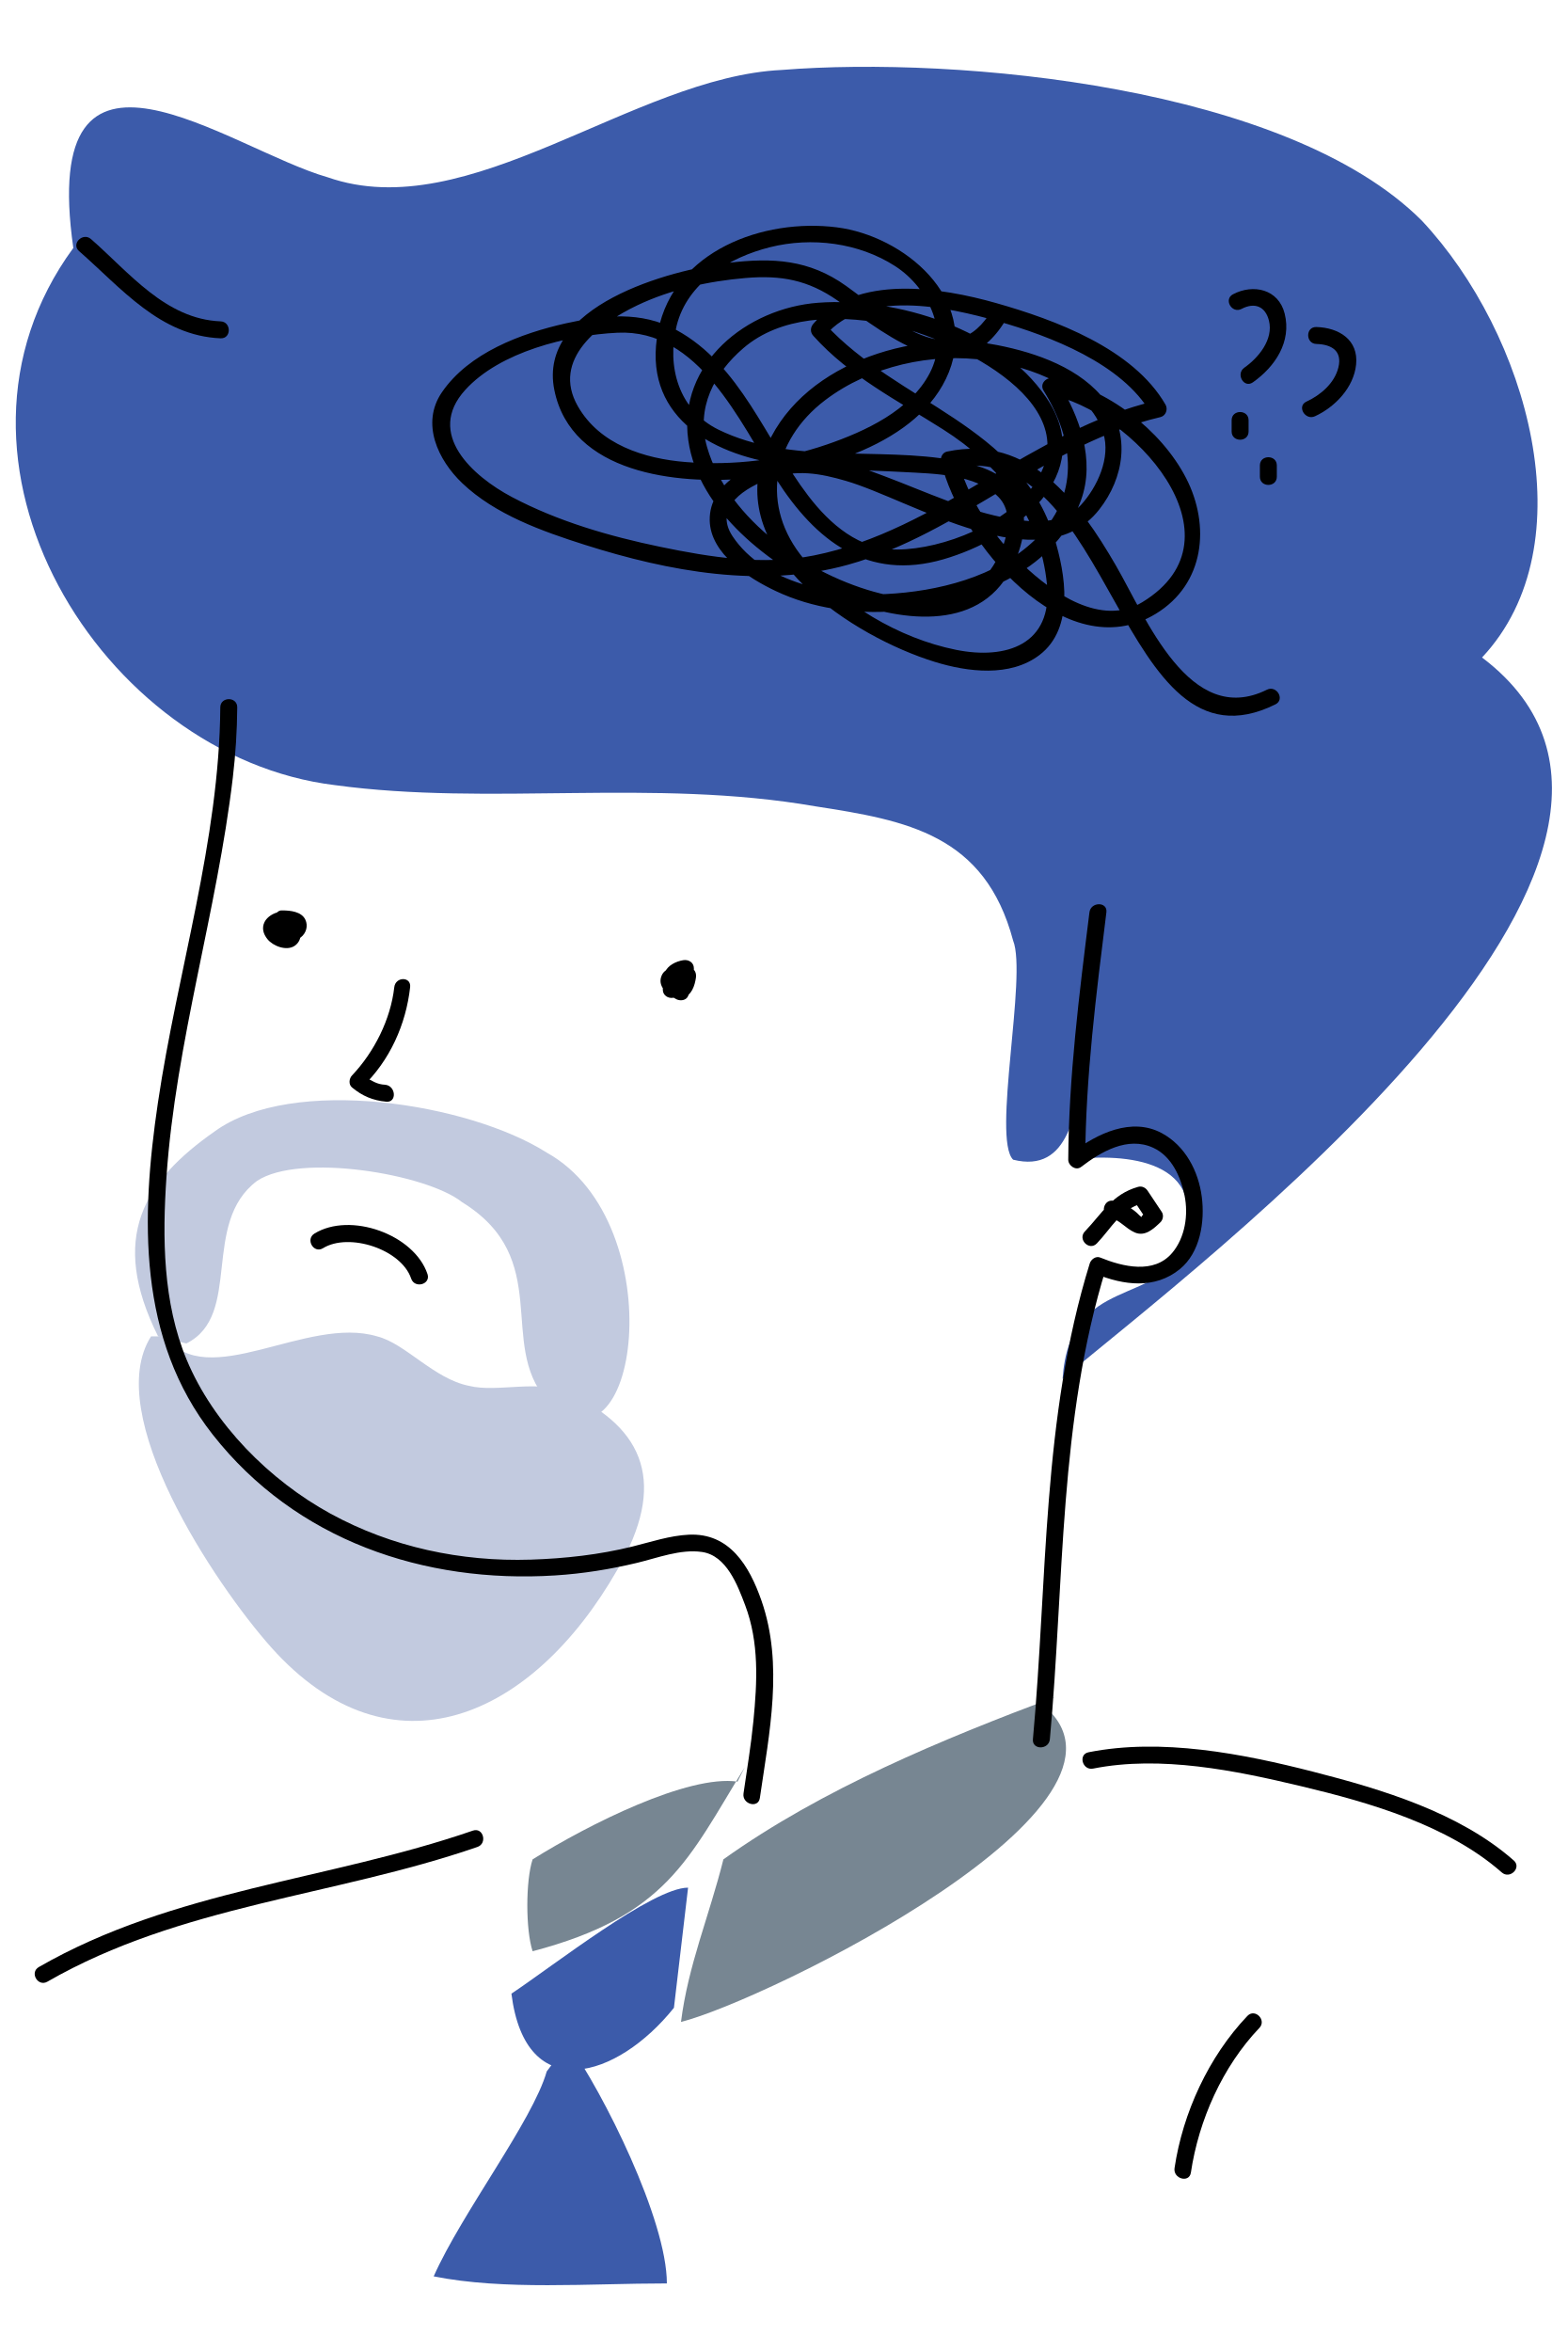
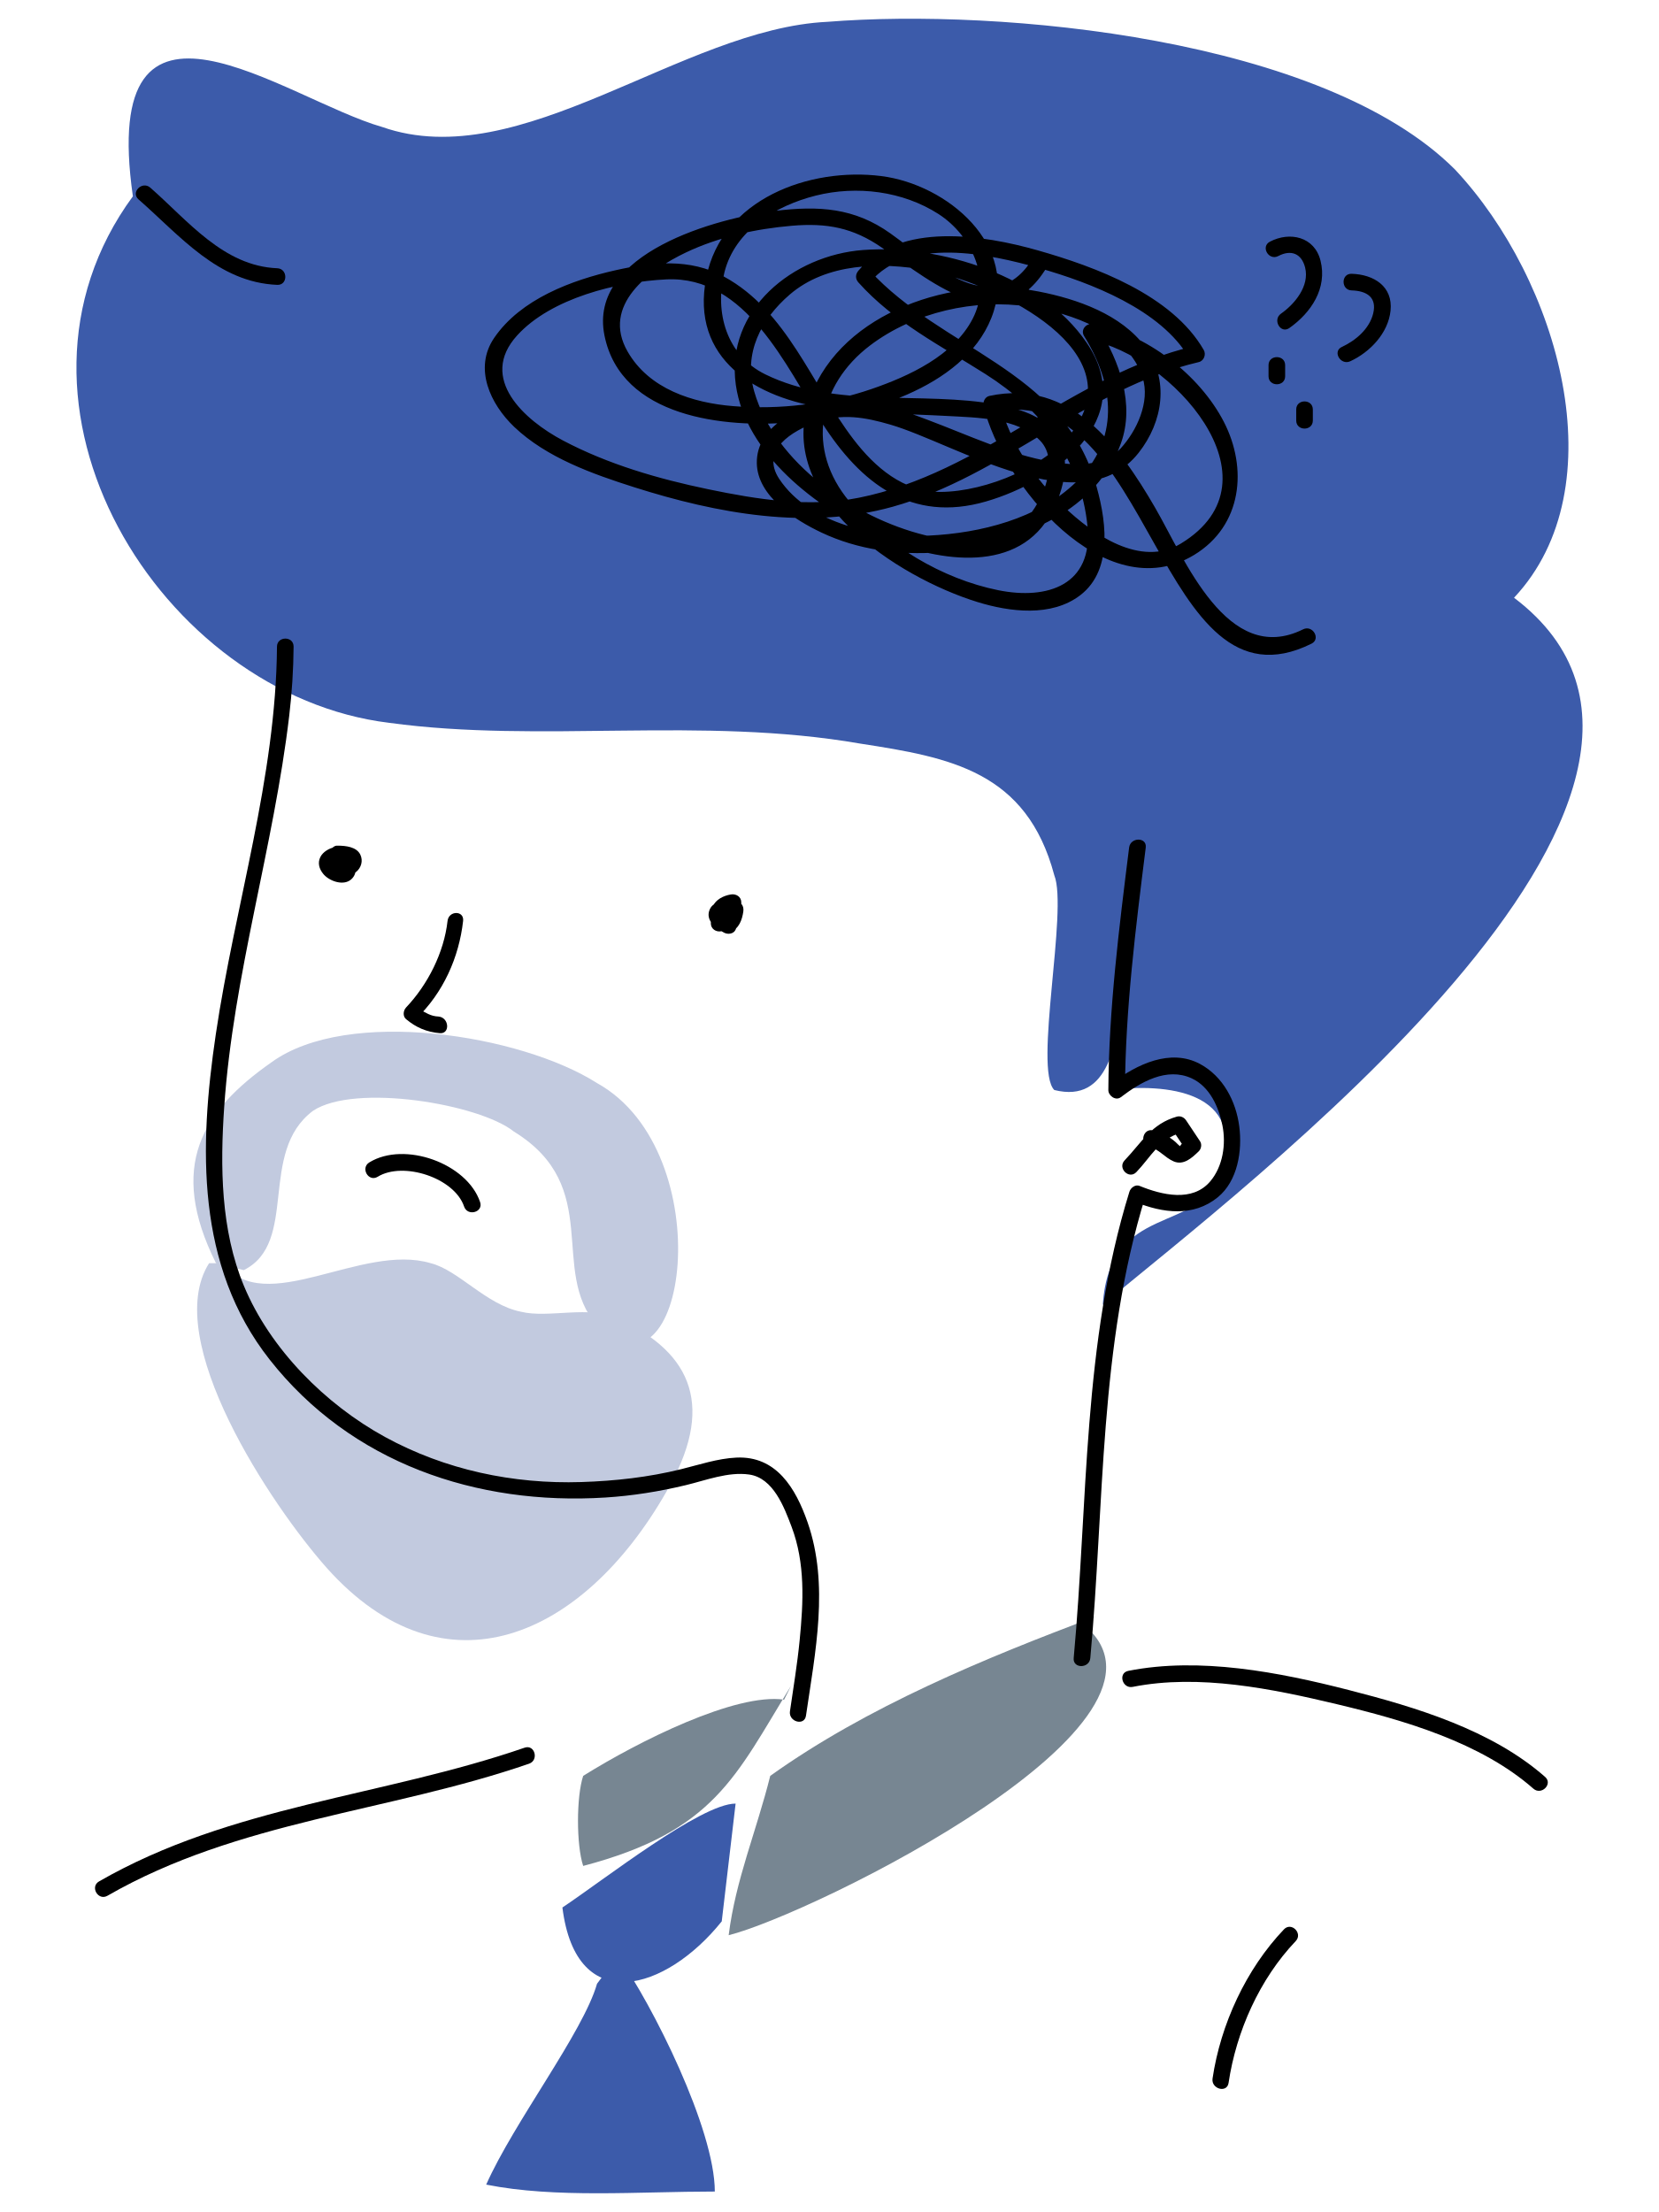
- <svg xmlns="http://www.w3.org/2000/svg" version="1.1" id="Layer_1" x="0px" y="0px" width="160" height="240" viewBox="0 0 160 240" enable-background="new 0 0 1400 980" xml:space="preserve">
+ <svg xmlns="http://www.w3.org/2000/svg" version="1.1" id="Layer_1" x="0px" y="0px" width="480" height="640" viewBox="0 0 480 640" enable-background="new 0 0 1400 980" xml:space="preserve">
  <defs id="defs649" />
-   <g id="g84" transform="matrix(0.5764677,0,0,0.5764677,-574.7055,-25.7194)">
+   <g id="g84" transform="matrix(1.602238,0,0,1.602238,-1579.693,-85.01344)">
    <g id="g74">
      <path d="m 1183.817,344.97 c -20.017,7.506 -41.283,16.263 -58.799,28.773 v 0 0 c -2.501,10.009 -6.255,18.766 -7.507,28.774 15.013,-3.753 86.322,-38.783 63.804,-56.297" id="path4" style="fill:#778692;fill-opacity:1" />
      <path d="m 1127.521,359.982 c -8.757,-1.251 -26.271,7.506 -36.28,13.761 -1.25,3.753 -1.25,12.511 0,16.263 23.771,-6.254 27.523,-16.263 37.532,-32.527" id="path6" style="fill:#778692;fill-opacity:1" />
      <path d="m 1118.764,378.749 c -6.256,0 -23.771,13.761 -31.275,18.765 2.502,20.017 18.765,15.012 28.772,2.502" id="path8" style="fill:#3c5baa;fill-opacity:1" />
      <path d="m 1093.742,411.275 c -2.502,8.757 -15.012,25.021 -20.017,36.28 12.511,2.501 27.523,1.251 41.285,1.251 0,-11.26 -11.26,-33.779 -17.515,-42.536" id="path10" style="fill:#3c5baa;fill-opacity:1" />
      <path d="m 1009.924,88.508 c -27.522,37.532 5.006,90.076 46.29,95.08 27.522,3.753 56.296,-1.251 85.07,3.753 16.263,2.502 30.025,5.003 35.029,23.77 2.503,6.255 -3.754,35.03 0,38.782 v 0 c 10.009,2.502 11.261,-8.757 12.511,-17.514 -1.25,5.004 -1.25,11.259 -2.502,17.514 10.008,-1.25 25.021,0 20.016,15.013 -3.753,11.259 -20.016,5.004 -21.267,23.77 23.77,-20.017 120.551,-92.648 74.262,-127.677 18.765,-20.017 8.101,-57.317 -10.666,-77.333 -23.769,-23.77 -82.058,-29.168 -113.334,-26.667 -26.271,1.251 -55.349,27.756 -80.37,18.999 -17.515,-5.004 -51.293,-31.276 -45.039,12.51 v 0" id="path12" style="fill:#3c5baa;fill-opacity:1" />
      <path d="m 1026.188,281.17 c 7.506,10.008 25.021,-3.753 37.531,0 5.005,1.25 10.008,7.506 16.265,8.756 5.004,1.251 12.509,-1.25 17.514,1.251 13.762,6.256 17.515,16.264 8.757,31.276 -15.012,26.271 -40.033,37.532 -61.301,13.762 -10.008,-11.26 -30.024,-41.285 -21.268,-55.046" id="path14" style="fill:#c2cadf;fill-opacity:1" />
      <path d="m 1024.938,281.17 c -8.758,-17.515 -2.502,-27.523 10.009,-36.28 13.761,-10.009 45.038,-5.004 58.799,3.753 22.518,12.51 16.264,60.05 0,43.786 -8.757,-10.008 1.251,-25.021 -15.013,-35.029 -6.256,-5.004 -28.773,-8.757 -36.281,-3.752 -10.007,7.506 -2.502,23.77 -12.51,28.773" id="path16" style="fill:#c2cadf;fill-opacity:1" />
      <g id="g20">
        <path d="m 1035.946,169.825 c -0.171,23.628 -7.604,46.751 -11.047,69.998 -3.019,20.382 -3.611,41.79 9.711,58.737 14.708,18.71 37.408,26.386 60.631,24.921 4.896,-0.309 9.724,-1.083 14.491,-2.225 3.652,-0.874 7.688,-2.474 11.499,-1.925 4.346,0.626 6.305,5.901 7.634,9.411 2.504,6.611 2.143,13.6 1.465,20.515 -0.421,4.295 -1.132,8.561 -1.752,12.83 -0.275,1.892 2.615,2.706 2.893,0.798 1.672,-11.508 4.231,-23.649 0.287,-34.941 -2.151,-6.16 -5.644,-12.016 -12.864,-11.673 -3.365,0.16 -6.712,1.29 -9.959,2.092 -5.912,1.461 -11.926,2.127 -18.007,2.323 -12.35,0.396 -24.613,-2.199 -35.474,-8.14 -10.753,-5.881 -20.719,-15.851 -25.464,-27.25 -4.219,-10.134 -4.315,-21.609 -3.572,-32.383 1.646,-23.859 8.941,-46.92 11.742,-70.627 0.489,-4.137 0.756,-8.296 0.786,-12.462 0.014,-1.934 -2.986,-1.932 -3,10e-4 z" id="path18" />
      </g>
      <g id="g24">
        <path d="m 1189.825,206.105 c -1.812,14.518 -3.669,29.137 -3.752,43.787 -0.01,1.034 1.322,2.008 2.257,1.295 3.56,-2.715 8.273,-5.486 12.794,-3.401 3.265,1.505 4.871,5.155 5.544,8.471 0.69,3.404 0.097,7.419 -2.186,10.122 -3.236,3.833 -8.774,2.456 -12.759,0.833 -0.775,-0.316 -1.625,0.338 -1.845,1.047 -8.473,27.34 -7.468,56.019 -10.062,84.219 -0.178,1.927 2.824,1.91 3,0 2.57,-27.936 1.562,-56.336 9.955,-83.421 -0.615,0.349 -1.23,0.698 -1.845,1.047 4.972,2.027 10.481,2.756 14.896,-0.833 3.638,-2.958 4.46,-8.446 3.892,-12.811 -0.593,-4.561 -2.931,-9.028 -7.075,-11.264 -5.354,-2.888 -11.483,0.092 -15.822,3.401 0.752,0.432 1.505,0.864 2.257,1.295 0.083,-14.65 1.939,-29.269 3.752,-43.787 0.238,-1.916 -2.764,-1.893 -3.001,0 z" id="path22" />
      </g>
      <g id="g28">
        <path d="m 1191.136,264.714 c 2.643,-2.764 4.14,-6 8.096,-7.121 -0.564,-0.229 -1.129,-0.459 -1.693,-0.689 0.834,1.251 1.668,2.502 2.502,3.753 0.078,-0.605 0.156,-1.211 0.234,-1.817 -0.319,0.308 -1.497,1.084 -1.137,1.243 -0.339,-0.149 -0.642,-0.538 -0.913,-0.779 -1.164,-1.037 -2.512,-1.67 -3.999,-2.1 -1.862,-0.538 -2.652,2.357 -0.797,2.893 1.864,0.539 2.766,1.948 4.416,2.675 1.808,0.795 3.33,-0.63 4.551,-1.81 0.463,-0.447 0.601,-1.268 0.234,-1.817 -0.834,-1.251 -1.668,-2.502 -2.502,-3.753 -0.374,-0.561 -1.018,-0.881 -1.693,-0.689 -4.594,1.3 -6.344,4.674 -9.42,7.892 -1.336,1.396 0.782,3.52 2.121,2.119 z" id="path26" />
      </g>
      <g id="g32">
        <path d="m 1066.748,219.362 c -0.642,5.711 -3.558,11.477 -7.484,15.621 -0.522,0.551 -0.642,1.589 0,2.121 1.834,1.522 3.681,2.303 6.064,2.524 1.927,0.179 1.717,-2.823 -0.192,-3 -1.494,-0.071 -2.136,-0.62 -4.136,-1.646 0,0.707 0,1.414 0,2.121 5,-4.766 7.821,-11.205 8.556,-17.742 0.215,-1.92 -2.595,-1.899 -2.808,0.001 z" id="path30" />
      </g>
      <g id="g36">
        <path d="m 1116.206,219.194 c 0.886,-0.066 1.573,-0.621 1.616,-1.554 0.037,-0.812 -0.745,-1.627 -1.577,-1.554 -1.833,0.161 -1.94,2.268 -1.955,3.693 -0.011,1.025 0.961,1.639 1.898,1.446 1.128,-0.231 2.209,-0.6 2.896,-1.581 0.714,-1.019 0.702,-2.427 0.708,-3.618 0.01,-1.048 -0.955,-1.608 -1.898,-1.446 -1.297,0.222 -2.703,0.891 -3.258,2.166 -0.477,1.097 -0.441,2.4 0.276,3.396 0.663,0.92 1.823,1.593 2.977,1.161 1.502,-0.563 2.053,-2.162 2.266,-3.626 0.149,-1.026 -0.394,-1.795 -1.446,-1.899 -1.473,-0.145 -3.859,-0.16 -4.599,1.467 -0.897,1.973 1.044,3.447 2.591,4.247 0.671,0.347 1.696,0.23 2.052,-0.539 0.424,-0.915 0.622,-1.691 0.479,-2.696 -0.094,-0.654 -0.594,-1.177 -0.896,-1.736 -0.921,-1.702 -3.511,-0.188 -2.59,1.514 0.15,0.279 0.336,0.533 0.506,0.801 0.205,0.324 -0.013,-0.167 0.088,0.219 -0.045,-0.17 -0.157,0.342 -0.177,0.385 0.684,-0.18 1.368,-0.359 2.052,-0.539 -0.395,-0.204 -0.81,-0.412 -1.15,-0.698 0.013,0.011 -0.365,-0.408 -0.214,-0.197 -0.091,-0.162 -0.094,-0.158 -0.01,0.011 0.058,0.222 0.025,0.438 -0.098,0.649 -0.038,0.084 -0.386,0.312 -0.098,0.149 -0.174,0.099 0.361,-0.074 0.45,-0.09 0.504,-0.093 1.107,0.003 1.613,0.053 -0.482,-0.633 -0.964,-1.266 -1.446,-1.899 -0.069,0.473 -0.162,0.933 -0.315,1.385 0.061,-0.179 -0.129,0.24 -0.161,0.294 0.199,-0.326 -0.299,0.204 0.102,-0.08 -0.082,0.058 0.141,-0.039 0.292,-0.052 -0.16,-0.004 -0.104,0.006 0.168,0.032 -0.148,-0.044 -0.103,-0.02 0.136,0.072 -0.351,-0.155 0.145,0.157 -0.037,-0.006 -0.296,-0.268 0.091,0.164 -0.047,-0.049 -0.053,-0.081 -0.176,-0.375 -0.017,0.017 -0.049,-0.122 -0.078,-0.25 -0.104,-0.379 0.086,0.433 0.024,0.021 0.032,-0.104 -0.033,0.54 0.152,-0.292 -0.041,0.151 0.039,-0.089 0.314,-0.431 0.087,-0.169 0.235,-0.271 0.015,-0.053 0.21,-0.177 0.292,-0.187 0.646,-0.26 1.124,-0.342 -0.633,-0.482 -1.266,-0.964 -1.898,-1.446 0,0.516 -0.015,1.03 -0.068,1.543 -0.019,0.18 -0.062,0.296 -0.164,0.466 0.168,-0.282 0.013,-0.035 -0.066,0.037 0.336,-0.302 -0.341,0.109 0.011,-0.029 -0.356,0.14 -0.74,0.212 -1.113,0.289 0.633,0.482 1.266,0.964 1.898,1.446 0,-0.397 0.011,-0.85 0.07,-1.159 0.019,-0.094 0.168,-0.479 -0.016,-0.065 0.012,-0.022 0.024,-0.043 0.036,-0.065 -0.421,0.659 -1.129,0.719 -2.124,0.18 -0.129,-0.221 -0.257,-0.441 -0.386,-0.662 -0.017,-0.123 -0.033,-0.245 -0.049,-0.368 0.068,-0.252 0.137,-0.505 0.205,-0.757 0.393,-0.23 0.785,-0.459 1.179,-0.689 -1.917,0.143 -1.931,3.144 0,3.001 z" id="path34" />
      </g>
      <g id="g40">
        <path d="m 1045.918,206.208 c -1.038,1.04 -1.664,2.054 -1.69,3.562 -0.011,0.599 0.46,1.359 1.102,1.446 1.359,0.185 2.715,0.294 4.004,-0.261 0.838,-0.361 1.505,-1.268 1.428,-2.207 -0.18,-2.164 -2.491,-3.002 -4.366,-2.704 -0.994,0.158 -2.146,0.841 -2.607,1.758 -0.549,1.089 -0.221,2.149 0.5,3.05 0.994,1.239 3.38,2.148 4.815,1.189 0.728,-0.486 1.119,-1.306 1.055,-2.181 -0.011,-0.147 -0.01,-0.289 0,-0.436 -0.034,0.441 0.021,-0.066 0.05,-0.177 0.059,-0.229 0.149,-0.448 0.23,-0.669 0.324,-0.88 -0.04,-1.668 -0.751,-2.208 -0.676,-0.513 -1.935,-0.502 -2.713,-0.601 -0.887,-0.112 -1.403,0.774 -1.5,1.5 -0.184,1.377 0.031,2.997 1.342,3.765 1.126,0.661 2.433,0.244 3.386,-0.497 0.961,-0.748 1.325,-2.044 0.793,-3.148 -0.685,-1.421 -2.655,-1.61 -4.021,-1.62 -1.936,-0.014 -1.934,2.986 0,3 0.294,0.002 0.586,0.014 0.878,0.04 0.425,0.038 -0.305,-0.054 0.082,0.013 0.136,0.023 0.27,0.058 0.402,0.095 0.097,0.027 0.402,0.151 -0.03,-0.032 0.069,0.03 0.136,0.066 0.201,0.104 0.109,0.062 0.274,0.231 -0.094,-0.082 0.256,0.217 -0.17,-0.268 -0.056,-0.092 -0.042,-0.064 -0.09,-0.298 -0.096,-0.39 0.01,0.129 -0.057,0.343 0.038,-0.209 -0.022,0.129 -0.147,0.385 0.073,-0.123 -0.059,0.136 -0.312,0.447 0.035,0.01 -0.082,0.104 -0.181,0.193 -0.283,0.277 0.424,-0.349 0.095,-0.083 -0.037,-0.012 -0.106,0.057 -0.334,0.133 0.146,-0.056 -0.071,0.028 -0.145,0.048 -0.219,0.066 -0.324,0.082 0.435,-0.006 0.017,-0.015 -0.246,-0.005 0.426,0.075 0.187,0.025 -0.317,-0.067 0.312,0.159 0.11,0.056 -0.111,-0.057 -0.254,-0.211 0.123,0.107 -0.088,-0.075 -0.226,-0.271 0.076,0.126 -0.039,-0.052 -0.07,-0.11 -0.102,-0.167 -0.109,-0.202 0.129,0.389 0.02,0.008 -0.024,-0.083 -0.038,-0.169 -0.053,-0.255 0.081,0.474 0.018,0.004 0.015,-0.106 -0.01,-0.296 0.026,-0.593 0.065,-0.887 -0.5,0.5 -1,1 -1.5,1.5 0.377,0.048 0.314,0.037 0.709,0.101 0.195,0.032 0.389,0.071 0.578,0.125 0.271,0.076 -0.342,-0.168 -0.129,-0.06 -0.117,-0.06 -0.425,-0.465 -0.532,-0.728 -0.065,-0.16 0.092,-0.845 -0.055,-0.426 -0.099,0.281 -0.206,0.553 -0.272,0.844 -0.067,0.298 -0.1,0.606 -0.123,0.91 -0.012,0.149 -0.044,0.902 0.045,0.313 -0.02,0.129 -0.135,0.329 0.071,-0.117 -0.104,0.225 0.266,-0.295 0.101,-0.118 -0.166,0.177 0.333,-0.224 0.121,-0.103 0.363,-0.207 0.289,-0.111 0.137,-0.069 -0.254,0.07 0.417,-0.037 0.145,-0.018 -0.068,0.005 -0.138,0.002 -0.207,-0.001 -0.285,-0.012 0.398,0.067 0.107,0.017 -0.102,-0.018 -0.202,-0.045 -0.303,-0.073 -0.077,-0.022 -0.153,-0.05 -0.229,-0.077 -0.289,-0.104 0.335,0.152 0.055,0.021 -0.151,-0.07 -0.295,-0.155 -0.436,-0.245 -0.085,-0.054 -0.325,-0.24 0.038,0.043 -0.062,-0.049 -0.121,-0.103 -0.18,-0.156 -0.057,-0.052 -0.109,-0.108 -0.161,-0.165 -0.175,-0.19 0.219,0.332 0.018,0.012 -0.185,-0.293 0.073,0.354 -0.019,-0.072 0.094,0.44 0.033,0.299 0.041,0.146 -0.021,0.441 -0.047,0.296 0,0.147 -0.141,0.411 -0.097,0.231 -0.015,0.11 -0.241,0.355 -0.107,0.15 -0.014,0.062 -0.298,0.277 -0.083,0.065 0.012,0.004 0.07,-0.045 0.523,-0.256 0.152,-0.104 0.178,-0.073 0.366,-0.12 0.555,-0.156 -0.48,0.093 0.069,0.011 0.216,0.017 0.314,0.012 -0.375,-0.066 -0.071,-0.014 0.078,0.013 0.155,0.034 0.231,0.054 0.074,0.02 0.146,0.047 0.219,0.074 -0.458,-0.171 -0.141,-0.054 -0.03,0.008 0.397,0.226 -0.17,-0.178 0.07,0.05 0.249,0.235 -0.188,-0.334 0.021,0.028 0.123,0.212 -0.143,-0.386 -0.066,-0.158 0.043,0.129 0.026,0.335 -0.018,-0.197 0.011,0.135 -0.063,0.326 0.036,-0.2 -0.04,0.211 0.218,-0.398 0.051,-0.122 0.215,-0.355 0.198,-0.24 0.085,-0.131 0.307,-0.294 0.217,-0.158 0.089,-0.081 -0.096,0.058 -0.343,0.138 0.074,-0.022 -0.085,0.032 -0.173,0.055 -0.261,0.078 -0.1,0.026 -0.201,0.042 -0.303,0.059 0.411,-0.068 0,-0.012 -0.073,-0.007 -0.343,0.021 -0.687,0.003 -1.027,-0.022 0.058,0.004 -0.496,-0.052 -0.31,-0.027 0.367,0.482 0.734,0.964 1.102,1.446 0,-0.117 0,-0.234 0.013,-0.352 -0.025,0.137 -0.021,0.12 0.012,-0.051 0.021,-0.088 0.045,-0.174 0.075,-0.259 -0.071,0.16 -0.068,0.164 0.01,0.012 0.042,-0.074 0.088,-0.145 0.137,-0.214 -0.102,0.13 -0.095,0.126 0.02,-0.01 0.171,-0.199 0.361,-0.382 0.547,-0.567 1.367,-1.371 -0.754,-3.492 -2.122,-2.121 z" id="path38" />
      </g>
      <g id="g44">
        <path d="m 1072.629,270.139 c -2.362,-7.03 -13.681,-11.061 -20.012,-7.171 -1.645,1.011 -0.14,3.606 1.514,2.591 4.597,-2.825 13.858,0.179 15.605,5.378 0.614,1.824 3.511,1.042 2.893,-0.798 z" id="path42" />
      </g>
      <g id="g48">
        <path d="m 1190.472,357.675 c 11.979,-2.376 25.198,0.342 36.865,3.125 12.082,2.882 25.96,6.879 35.487,15.255 1.446,1.272 3.577,-0.841 2.121,-2.121 -9.663,-8.496 -23.301,-12.578 -35.509,-15.705 -12.513,-3.206 -26.885,-6.001 -39.762,-3.446 -1.897,0.376 -1.091,3.267 0.798,2.892 z" id="path46" />
      </g>
      <g id="g52">
        <path d="m 1217.787,401.458 c -6.846,7.182 -11.443,17.164 -12.896,26.933 -0.281,1.892 2.609,2.706 2.893,0.798 1.381,-9.284 5.608,-18.773 12.125,-25.61 1.333,-1.4 -0.785,-3.524 -2.122,-2.121 z" id="path50" />
      </g>
      <g id="g56">
        <path d="m 1172.705,99.243 c -6.98,12.228 -18.213,1.52 -25.981,-4.03 -6.519,-4.658 -12.967,-5.019 -20.781,-4.077 -10.436,1.257 -33.864,7.589 -30.861,22.496 2.997,14.875 21.804,16.765 34.032,15.691 12.263,-1.076 30.701,-5.988 35.824,-18.832 5.24,-13.139 -7.982,-24.133 -19.86,-25.636 -12.955,-1.639 -28.773,4.13 -31.603,18.269 -2.975,14.863 9.07,21.891 21.796,23.663 7.17,0.998 14.438,0.986 21.653,1.386 5.307,0.294 12.78,0.329 16.795,4.417 3.975,4.046 -0.049,12.268 -3.512,15.246 -4.625,3.978 -11.926,3.187 -17.356,1.838 -12.575,-3.122 -26.976,-12.921 -30.723,-25.915 -1.99,-6.902 1.235,-13.057 6.417,-17.513 6.646,-5.717 16.465,-5.872 24.644,-4.407 10.839,1.941 37.038,13.471 26.935,28.413 -4.706,6.96 -16.115,11.579 -24.295,11.636 -6.742,0.047 -11.927,-4.461 -15.8,-9.526 -7.521,-9.836 -11.938,-23.158 -23.384,-29.364 -6.158,-3.339 -12.942,-2.625 -19.519,-1.149 -7.958,1.786 -17.164,5.214 -21.949,12.211 -3.78,5.529 -0.67,12.01 3.609,16.087 5.828,5.553 14.172,8.515 21.691,10.904 14.878,4.727 31.336,7.782 46.64,3.519 19.887,-5.54 35.027,-21.36 55.281,-26.124 0.953,-0.224 1.367,-1.389 0.896,-2.203 -5.733,-9.937 -19.582,-15.022 -29.968,-17.975 -9.771,-2.778 -24.88,-5.221 -32.388,3.671 -0.55,0.651 -0.581,1.473 0,2.121 6.418,7.168 14.936,11.462 22.945,16.547 10.004,6.352 17.245,15.36 18.426,27.498 1.031,10.604 -7.217,13.334 -16.121,11.533 -10.168,-2.056 -20.214,-8.104 -26.851,-15.992 -7.9,-9.392 -5.745,-21.055 3.722,-28.217 7.954,-6.019 18.909,-8.476 28.697,-6.999 7.639,1.153 17.941,4.669 20.512,12.831 1.377,4.375 -1.064,9.605 -3.982,12.779 -3.117,3.389 -8.362,3.107 -12.48,2.402 -7.674,-1.313 -14.961,-4.784 -22.2,-7.506 -5.63,-2.117 -11.903,-4.468 -18.005,-3.382 -5.626,1 -13.1,4.499 -13.007,11.13 0.085,6.032 6.987,10.327 11.701,12.556 12.964,6.129 29.815,4.222 42.095,-2.623 5.404,-3.012 9.818,-7.6 11.937,-13.452 2.581,-7.132 -0.26,-14.829 -4.032,-20.922 -0.564,0.734 -1.129,1.469 -1.693,2.203 14.619,2.667 35.438,25.279 16.583,36.761 -7.285,4.436 -15.982,-1.725 -21.124,-6.637 -5.266,-5.03 -9.916,-11.813 -11.614,-18.97 -0.349,0.615 -0.698,1.23 -1.048,1.845 28.649,-6.11 29.538,55.639 57.358,41.849 1.733,-0.859 0.213,-3.447 -1.514,-2.591 -13.7,6.792 -21.422,-12.819 -26.724,-21.966 -6.495,-11.208 -15.308,-23.301 -29.918,-20.185 -0.82,0.175 -1.229,1.086 -1.048,1.845 3.324,14.012 21.9,36.683 38.025,26.863 8.688,-5.291 9.667,-15.655 5.356,-24.018 -4.402,-8.542 -14.065,-15.963 -23.537,-17.69 -1.22,-0.223 -2.441,0.996 -1.693,2.203 5.535,8.941 6.456,18.673 -1.498,26.39 -6.814,6.612 -17.295,9.185 -26.492,9.628 -9.266,0.447 -21.537,-1.94 -27.053,-10.203 -3.517,-5.269 2.373,-8.722 6.675,-10.263 4.607,-1.651 8.798,-0.905 13.372,0.43 11.758,3.431 34.497,18.21 44.834,5.089 4.428,-5.62 5.571,-13.187 1.211,-19.103 -4.355,-5.909 -12.32,-8.665 -19.226,-10.017 -15.116,-2.96 -35.505,3.544 -41.27,18.996 -6.776,18.161 15.802,32.628 30.166,37.066 5.852,1.808 13.363,2.753 18.562,-1.213 6.239,-4.76 4.592,-14.356 2.617,-20.78 C 1177.45,119.758 1156,116.1 1143,101.939 c 0,0.707 0,1.414 0,2.121 7,-8.36 21.635,-5.135 30.642,-2.575 9.199,2.616 21.974,7.476 27.048,16.271 0.299,-0.734 0.605,-1.469 0.904,-2.203 -21.977,5.169 -38.349,22.95 -60.552,27.384 -9.033,1.804 -18.325,0.319 -27.221,-1.53 -9.011,-1.874 -18.072,-4.493 -26.235,-8.807 -6.939,-3.667 -15.34,-11.188 -8.275,-18.964 6.145,-6.764 18.129,-9.697 26.932,-10.124 14.466,-0.702 21.641,15.77 28.124,25.914 6.994,10.943 16.145,18.092 29.615,14.187 12.474,-3.617 27.629,-14.797 18.166,-28.677 -8.228,-12.068 -26.383,-17.764 -40.336,-16.732 -12.63,0.934 -24.916,10.747 -23.011,24.334 1.762,12.556 14.624,22.231 25.282,27.161 9.053,4.187 23.726,7.411 30.62,-2.286 2.708,-3.809 4.754,-10.025 2.709,-14.546 -2.004,-4.431 -7.031,-5.941 -11.442,-6.75 -13.628,-2.497 -29.04,0.825 -41.839,-5.456 -7,-3.435 -9.199,-11.146 -7.388,-18.411 1.905,-7.648 9.36,-12.083 16.506,-13.872 7.394,-1.851 15.708,-0.815 22.146,3.324 6.174,3.97 9.678,12.107 6.185,18.904 -3.426,6.666 -11.522,10.381 -18.231,12.688 -7.962,2.74 -16.571,3.773 -24.955,3.109 -7.403,-0.587 -15.261,-3.1 -19.138,-9.867 -4.779,-8.339 3.855,-14.701 10.502,-17.868 5.929,-2.824 12.655,-4.287 19.167,-4.842 6.312,-0.538 11.063,0.343 16.285,3.975 9.542,6.635 21.942,17.221 30.086,2.954 0.96,-1.681 -1.633,-3.192 -2.591,-1.512 z" id="path54" />
      </g>
      <g id="g60">
        <path d="m 1216.757,99.295 c 2.3,-1.208 4.213,-0.466 4.848,2.075 0.835,3.34 -1.856,6.569 -4.361,8.334 -1.568,1.105 -0.071,3.708 1.514,2.591 3.943,-2.778 6.877,-7.178 5.631,-12.162 -1.086,-4.347 -5.559,-5.313 -9.145,-3.429 -1.715,0.901 -0.198,3.49 1.513,2.591 z" id="path58" />
      </g>
      <g id="g64">
        <path d="m 1218,121 c 0,-0.667 0,-1.333 0,-2 0,-1.935 -3,-1.935 -3,0 0,0.667 0,1.333 0,2 0,1.935 3,1.935 3,0 z" id="path62" />
      </g>
      <g id="g68">
        <path d="m 1230,105.5 c 2.721,0.079 4.605,1.237 3.903,4.146 -0.676,2.796 -3.162,4.909 -5.66,6.059 -1.756,0.809 -0.23,3.394 1.514,2.591 3.563,-1.641 6.859,-5.084 7.277,-9.141 0.455,-4.404 -3.051,-6.539 -7.034,-6.655 -1.936,-0.056 -1.931,2.944 0,3 z" id="path66" />
      </g>
      <g id="g72">
        <path d="m 1223,129 c 0,-0.667 0,-1.333 0,-2 0,-1.935 -3,-1.935 -3,0 0,0.667 0,1.333 0,2 0,1.935 3,1.935 3,0 z" id="path70" />
      </g>
    </g>
    <g id="g78">
      <path d="m 1080.67,368.653 c -25.589,8.834 -52.988,10.419 -76.854,24.15 -1.676,0.964 -0.166,3.557 1.514,2.591 23.633,-13.596 50.801,-15.1 76.138,-23.848 1.816,-0.628 1.035,-3.526 -0.798,-2.893 z" id="path76" />
    </g>
    <g id="g82">
      <path d="m 1010.939,89.061 c 7.499,6.563 14.344,15.004 25.061,15.439 1.936,0.079 1.928,-2.922 0,-3 -9.745,-0.396 -16.145,-8.614 -22.939,-14.561 -1.45,-1.268 -3.581,0.845 -2.122,2.122 z" id="path80" />
    </g>
  </g>
</svg>
